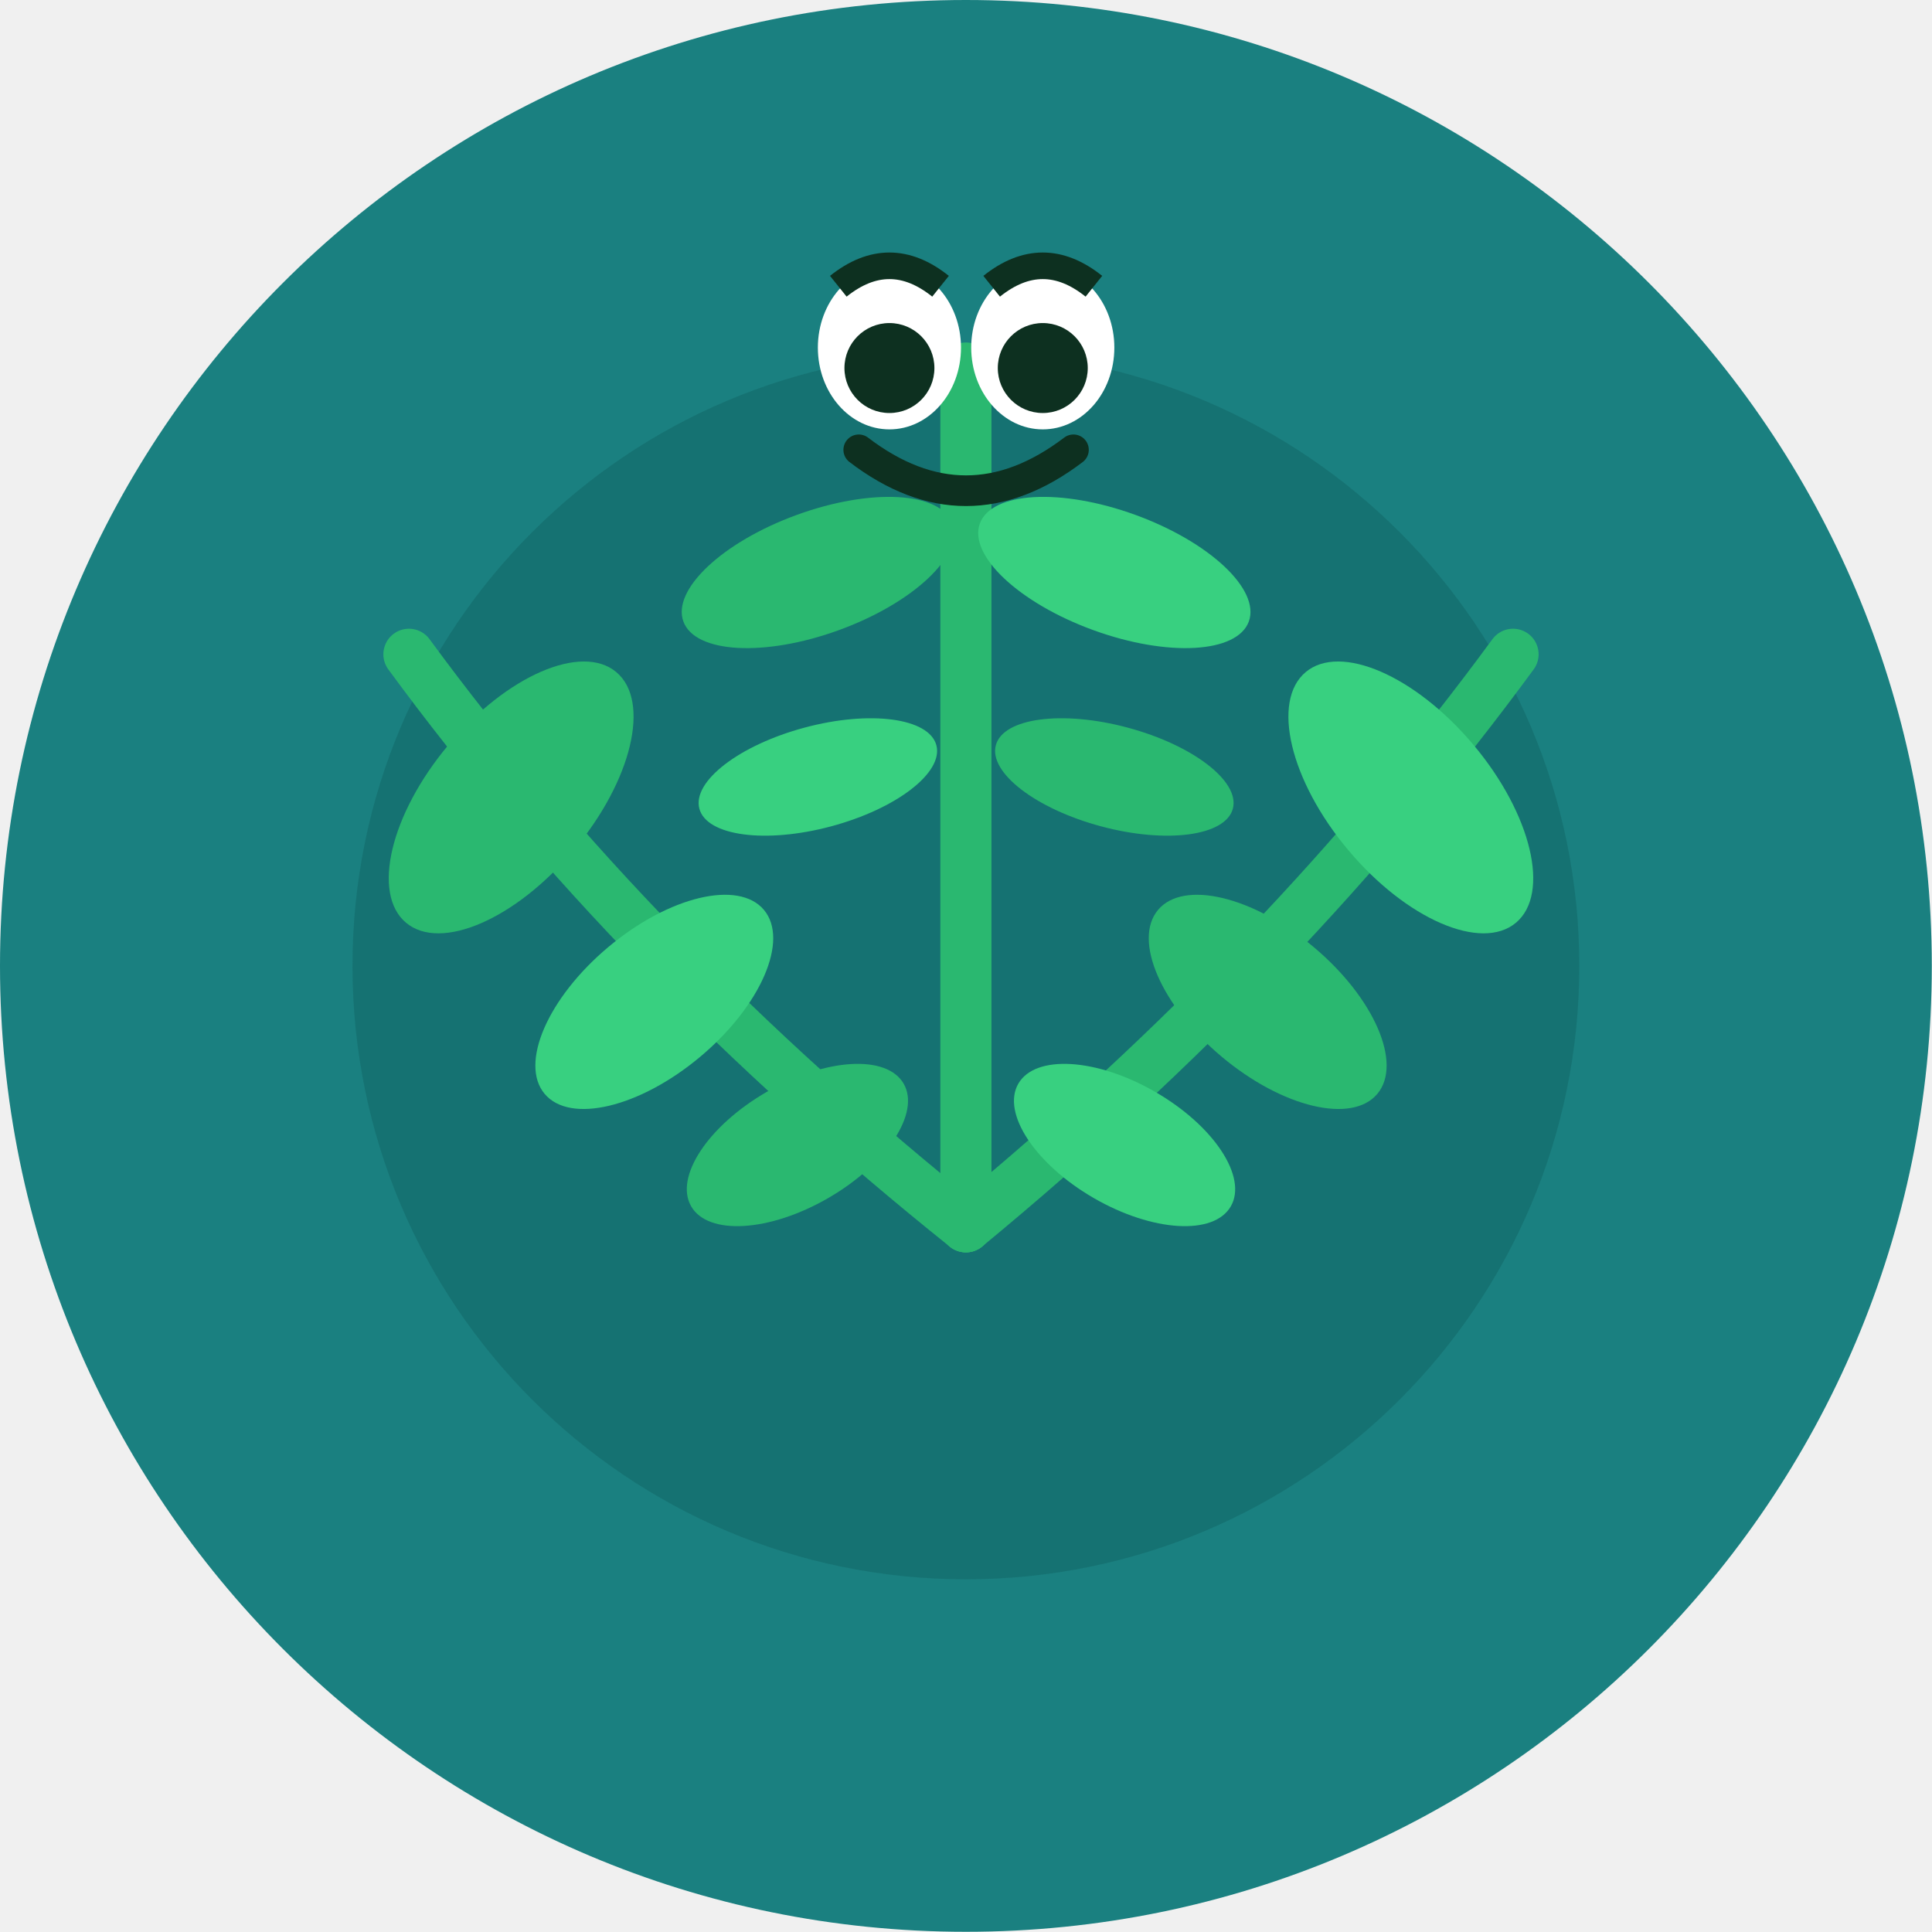
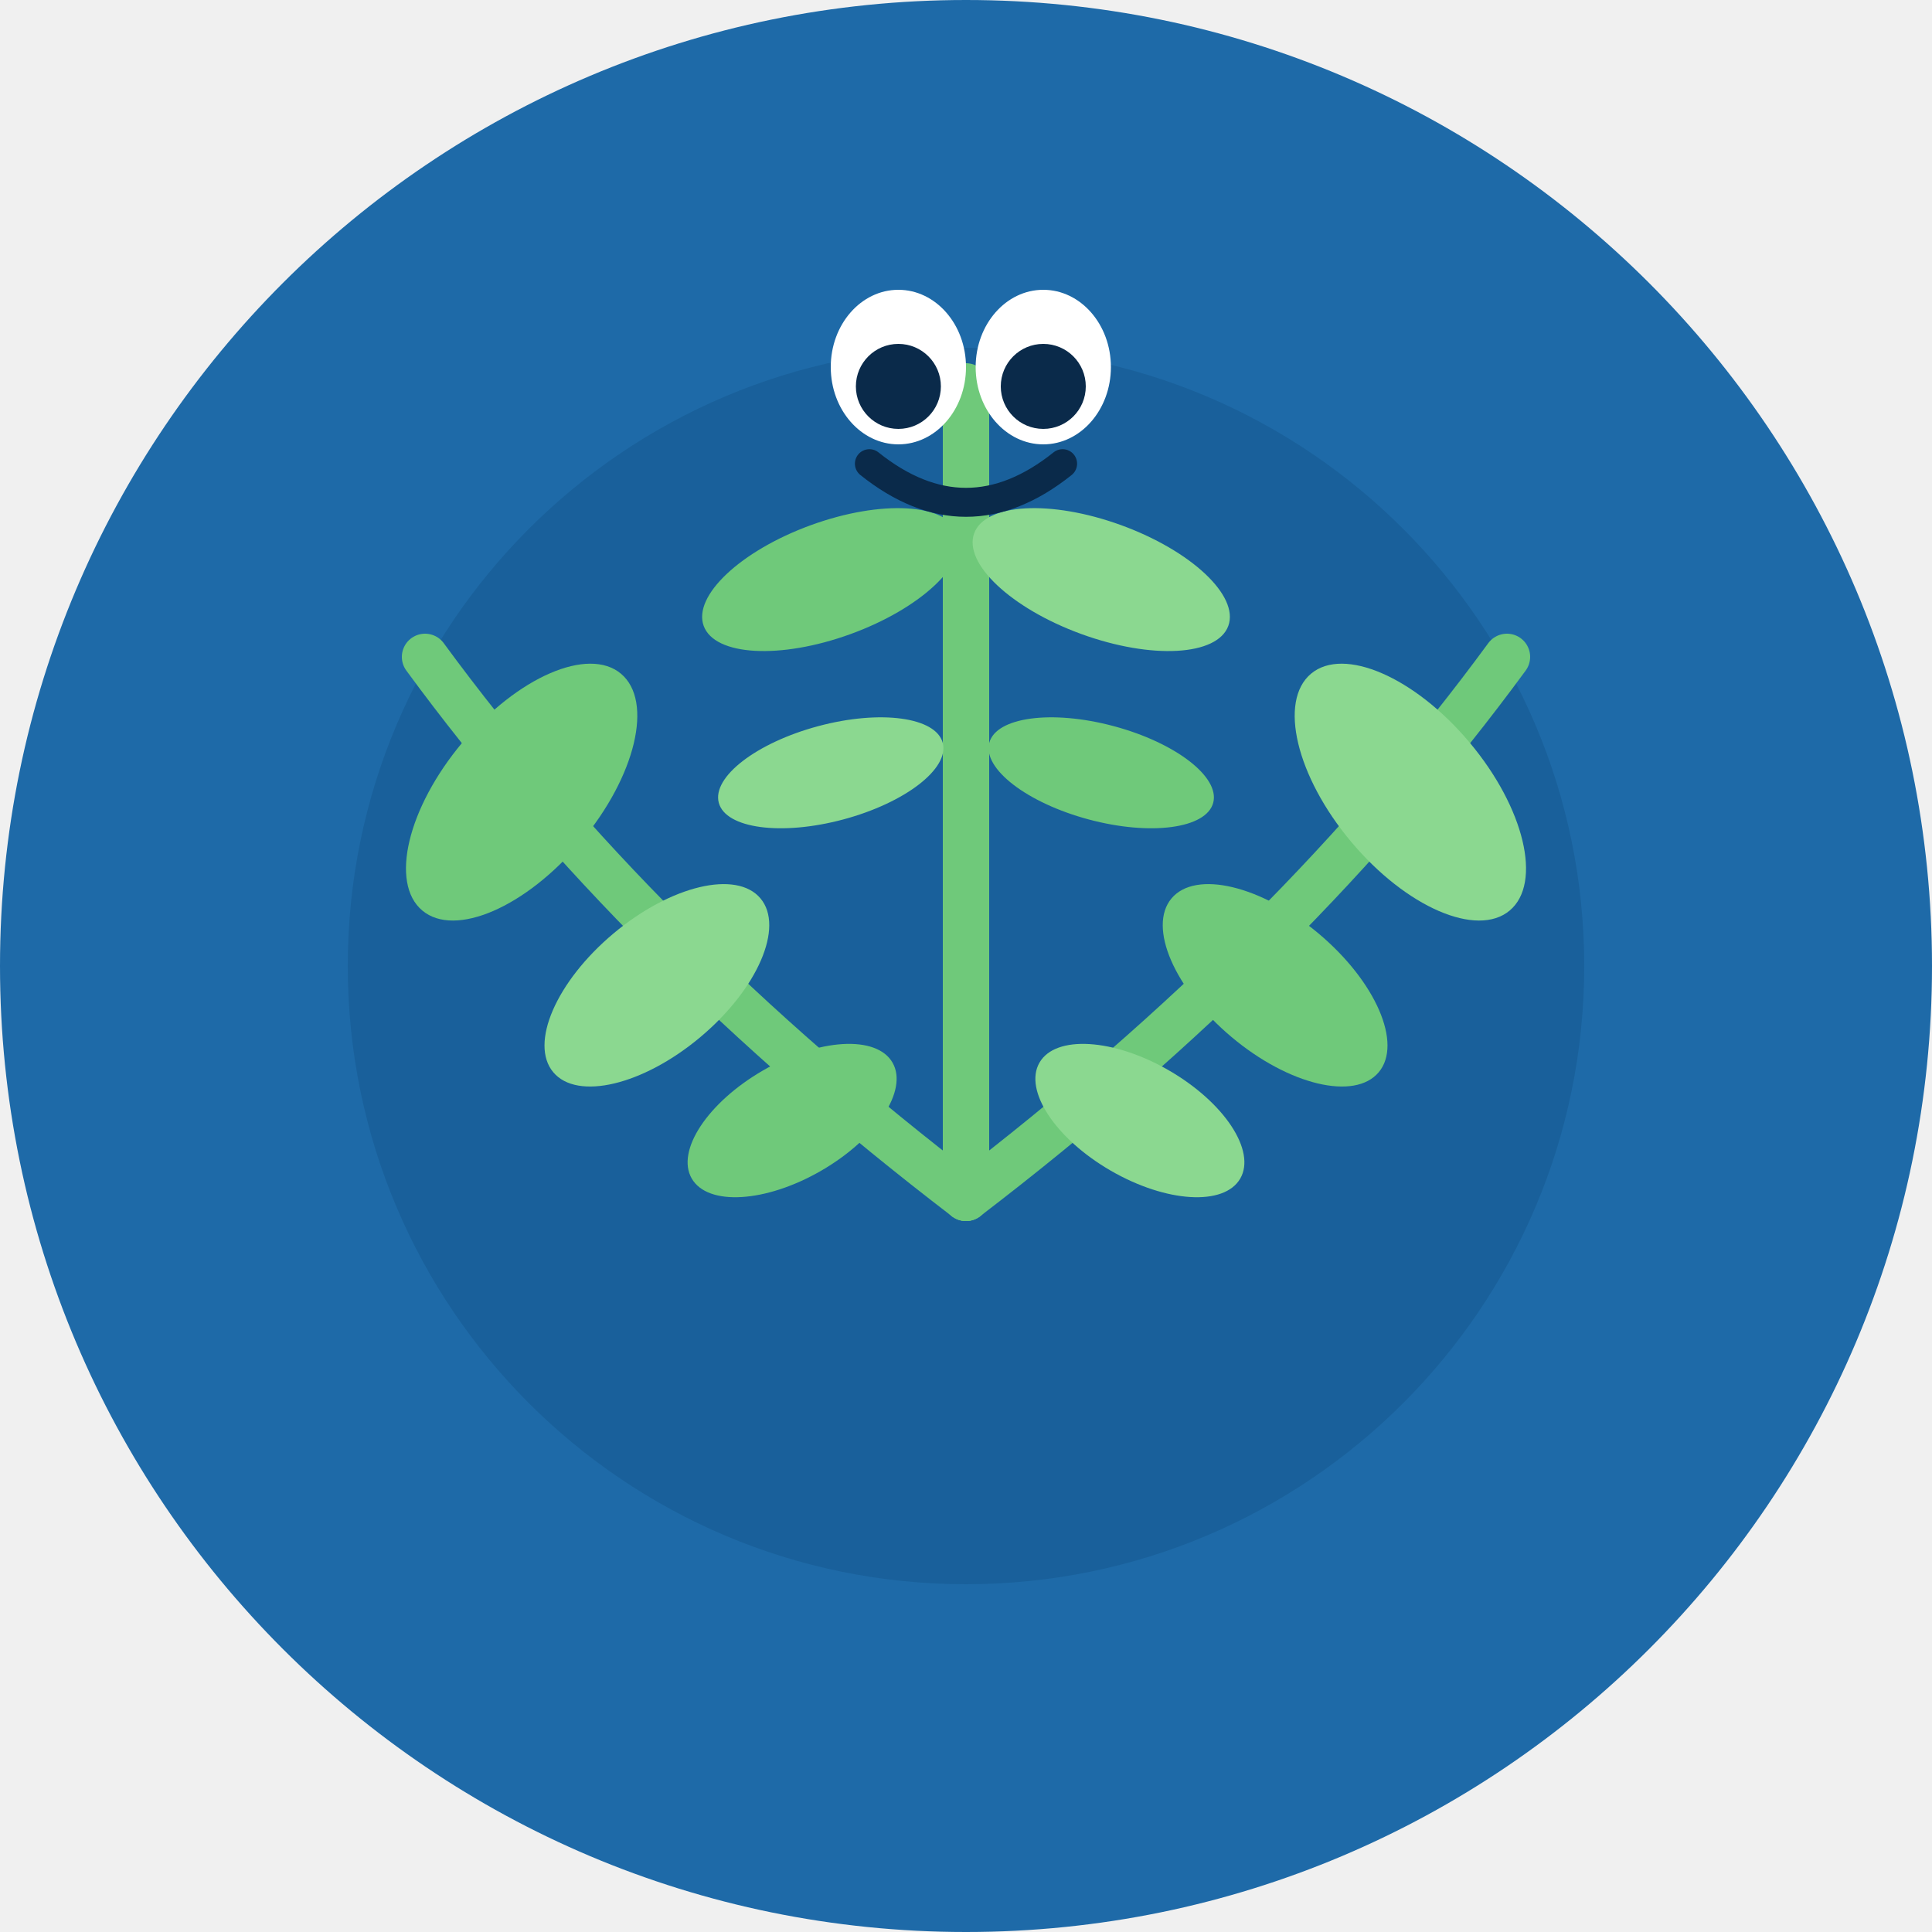
- <svg xmlns="http://www.w3.org/2000/svg" width="94.49" height="94.49" viewBox="0 0 94.49 94.49">
-   <circle cx="47.24" cy="47.24" r="47.24" fill="#1a8080" />
-   <circle cx="47.24" cy="47.24" r="30" fill="#0d5050" fill-opacity="0.3" />
-   <path d="M47.24 60 Q31 47 20 32" stroke="#2ab870" stroke-width="2.5" fill="none" stroke-linecap="round" />
-   <ellipse cx="25" cy="39" rx="8" ry="4" fill="#2ab870" transform="rotate(-50 25 39)" />
-   <ellipse cx="32" cy="49" rx="7" ry="3.5" fill="#38d080" transform="rotate(-40 32 49)" />
-   <ellipse cx="39" cy="56" rx="6" ry="3" fill="#2ab870" transform="rotate(-30 39 56)" />
-   <path d="M47.24 60 Q63 47 74 32" stroke="#2ab870" stroke-width="2.5" fill="none" stroke-linecap="round" />
-   <ellipse cx="69" cy="39" rx="8" ry="4" fill="#38d080" transform="rotate(50 69 39)" />
-   <ellipse cx="62" cy="49" rx="7" ry="3.5" fill="#2ab870" transform="rotate(40 62 49)" />
-   <ellipse cx="55" cy="56" rx="6" ry="3" fill="#38d080" transform="rotate(30 55 56)" />
-   <path d="M47.24 60 Q47.24 42 47.24 18" stroke="#2ab870" stroke-width="2.5" fill="none" stroke-linecap="round" />
-   <ellipse cx="40" cy="28" rx="7" ry="3" fill="#2ab870" transform="rotate(-20 40 28)" />
-   <ellipse cx="54.5" cy="28" rx="7" ry="3" fill="#38d080" transform="rotate(20 54.5 28)" />
-   <ellipse cx="40" cy="38" rx="6" ry="2.5" fill="#38d080" transform="rotate(-15 40 38)" />
-   <ellipse cx="54.5" cy="38" rx="6" ry="2.5" fill="#2ab870" transform="rotate(15 54.5 38)" />
-   <ellipse cx="43.5" cy="17" rx="3.5" ry="4" fill="white" />
-   <circle cx="43.5" cy="18" r="2.2" fill="#0d3020" />
-   <ellipse cx="51" cy="17" rx="3.5" ry="4" fill="white" />
-   <circle cx="51" cy="18" r="2.2" fill="#0d3020" />
-   <path d="M41 14 Q43.5 12 46 14" stroke="#0d3020" stroke-width="1.3" fill="none" />
-   <path d="M48.5 14 Q51 12 53.5 14" stroke="#0d3020" stroke-width="1.3" fill="none" />
-   <path d="M42 22 Q47.24 26 52.5 22" stroke="#0d3020" stroke-width="1.5" fill="none" stroke-linecap="round" />
+ <svg xmlns="http://www.w3.org/2000/svg" width="100" height="100" viewBox="0 0 100 100">
+   <circle cx="50" cy="50" r="50" fill="#1e6aa8" />
+   <g>
+     <circle cx="50" cy="50" r="32" fill="#0e4a7e" fill-opacity="0.3" />
+     <path d="M50 62 Q33 49 22 34" stroke="#6fc97a" stroke-width="2.4" fill="none" stroke-linecap="round" />
+     <ellipse cx="27" cy="41" rx="8" ry="4" fill="#6fc97a" transform="rotate(-50 27 41)" />
+     <ellipse cx="34" cy="51" rx="7" ry="3.5" fill="#8bd890" transform="rotate(-40 34 51)" />
+     <ellipse cx="41" cy="58" rx="6" ry="3" fill="#6fc97a" transform="rotate(-30 41 58)" />
+     <path d="M50 62 Q67 49 78 34" stroke="#6fc97a" stroke-width="2.4" fill="none" stroke-linecap="round" />
+     <ellipse cx="73" cy="41" rx="8" ry="4" fill="#8bd890" transform="rotate(50 73 41)" />
+     <ellipse cx="66" cy="51" rx="7" ry="3.5" fill="#6fc97a" transform="rotate(40 66 51)" />
+     <ellipse cx="59" cy="58" rx="6" ry="3" fill="#8bd890" transform="rotate(30 59 58)" />
+     <path d="M50 62 Q50 44 50 20" stroke="#6fc97a" stroke-width="2.4" fill="none" stroke-linecap="round" />
+     <ellipse cx="43" cy="30" rx="7" ry="3" fill="#6fc97a" transform="rotate(-20 43 30)" />
+     <ellipse cx="57" cy="30" rx="7" ry="3" fill="#8bd890" transform="rotate(20 57 30)" />
+     <ellipse cx="43" cy="40" rx="6" ry="2.5" fill="#8bd890" transform="rotate(-15 43 40)" />
+     <ellipse cx="57" cy="40" rx="6" ry="2.5" fill="#6fc97a" transform="rotate(15 57 40)" />
+     <ellipse cx="46.5" cy="19" rx="3.5" ry="4" fill="white" />
+     <circle cx="46.5" cy="20" r="2.2" fill="#0a2a4a" />
+     <ellipse cx="54" cy="19" rx="3.5" ry="4" fill="white" />
+     <circle cx="54" cy="20" r="2.2" fill="#0a2a4a" />
+     <path d="M45 24 Q50 28 55 24" stroke="#0a2a4a" stroke-width="1.5" fill="none" stroke-linecap="round" />
+   </g>
</svg>
